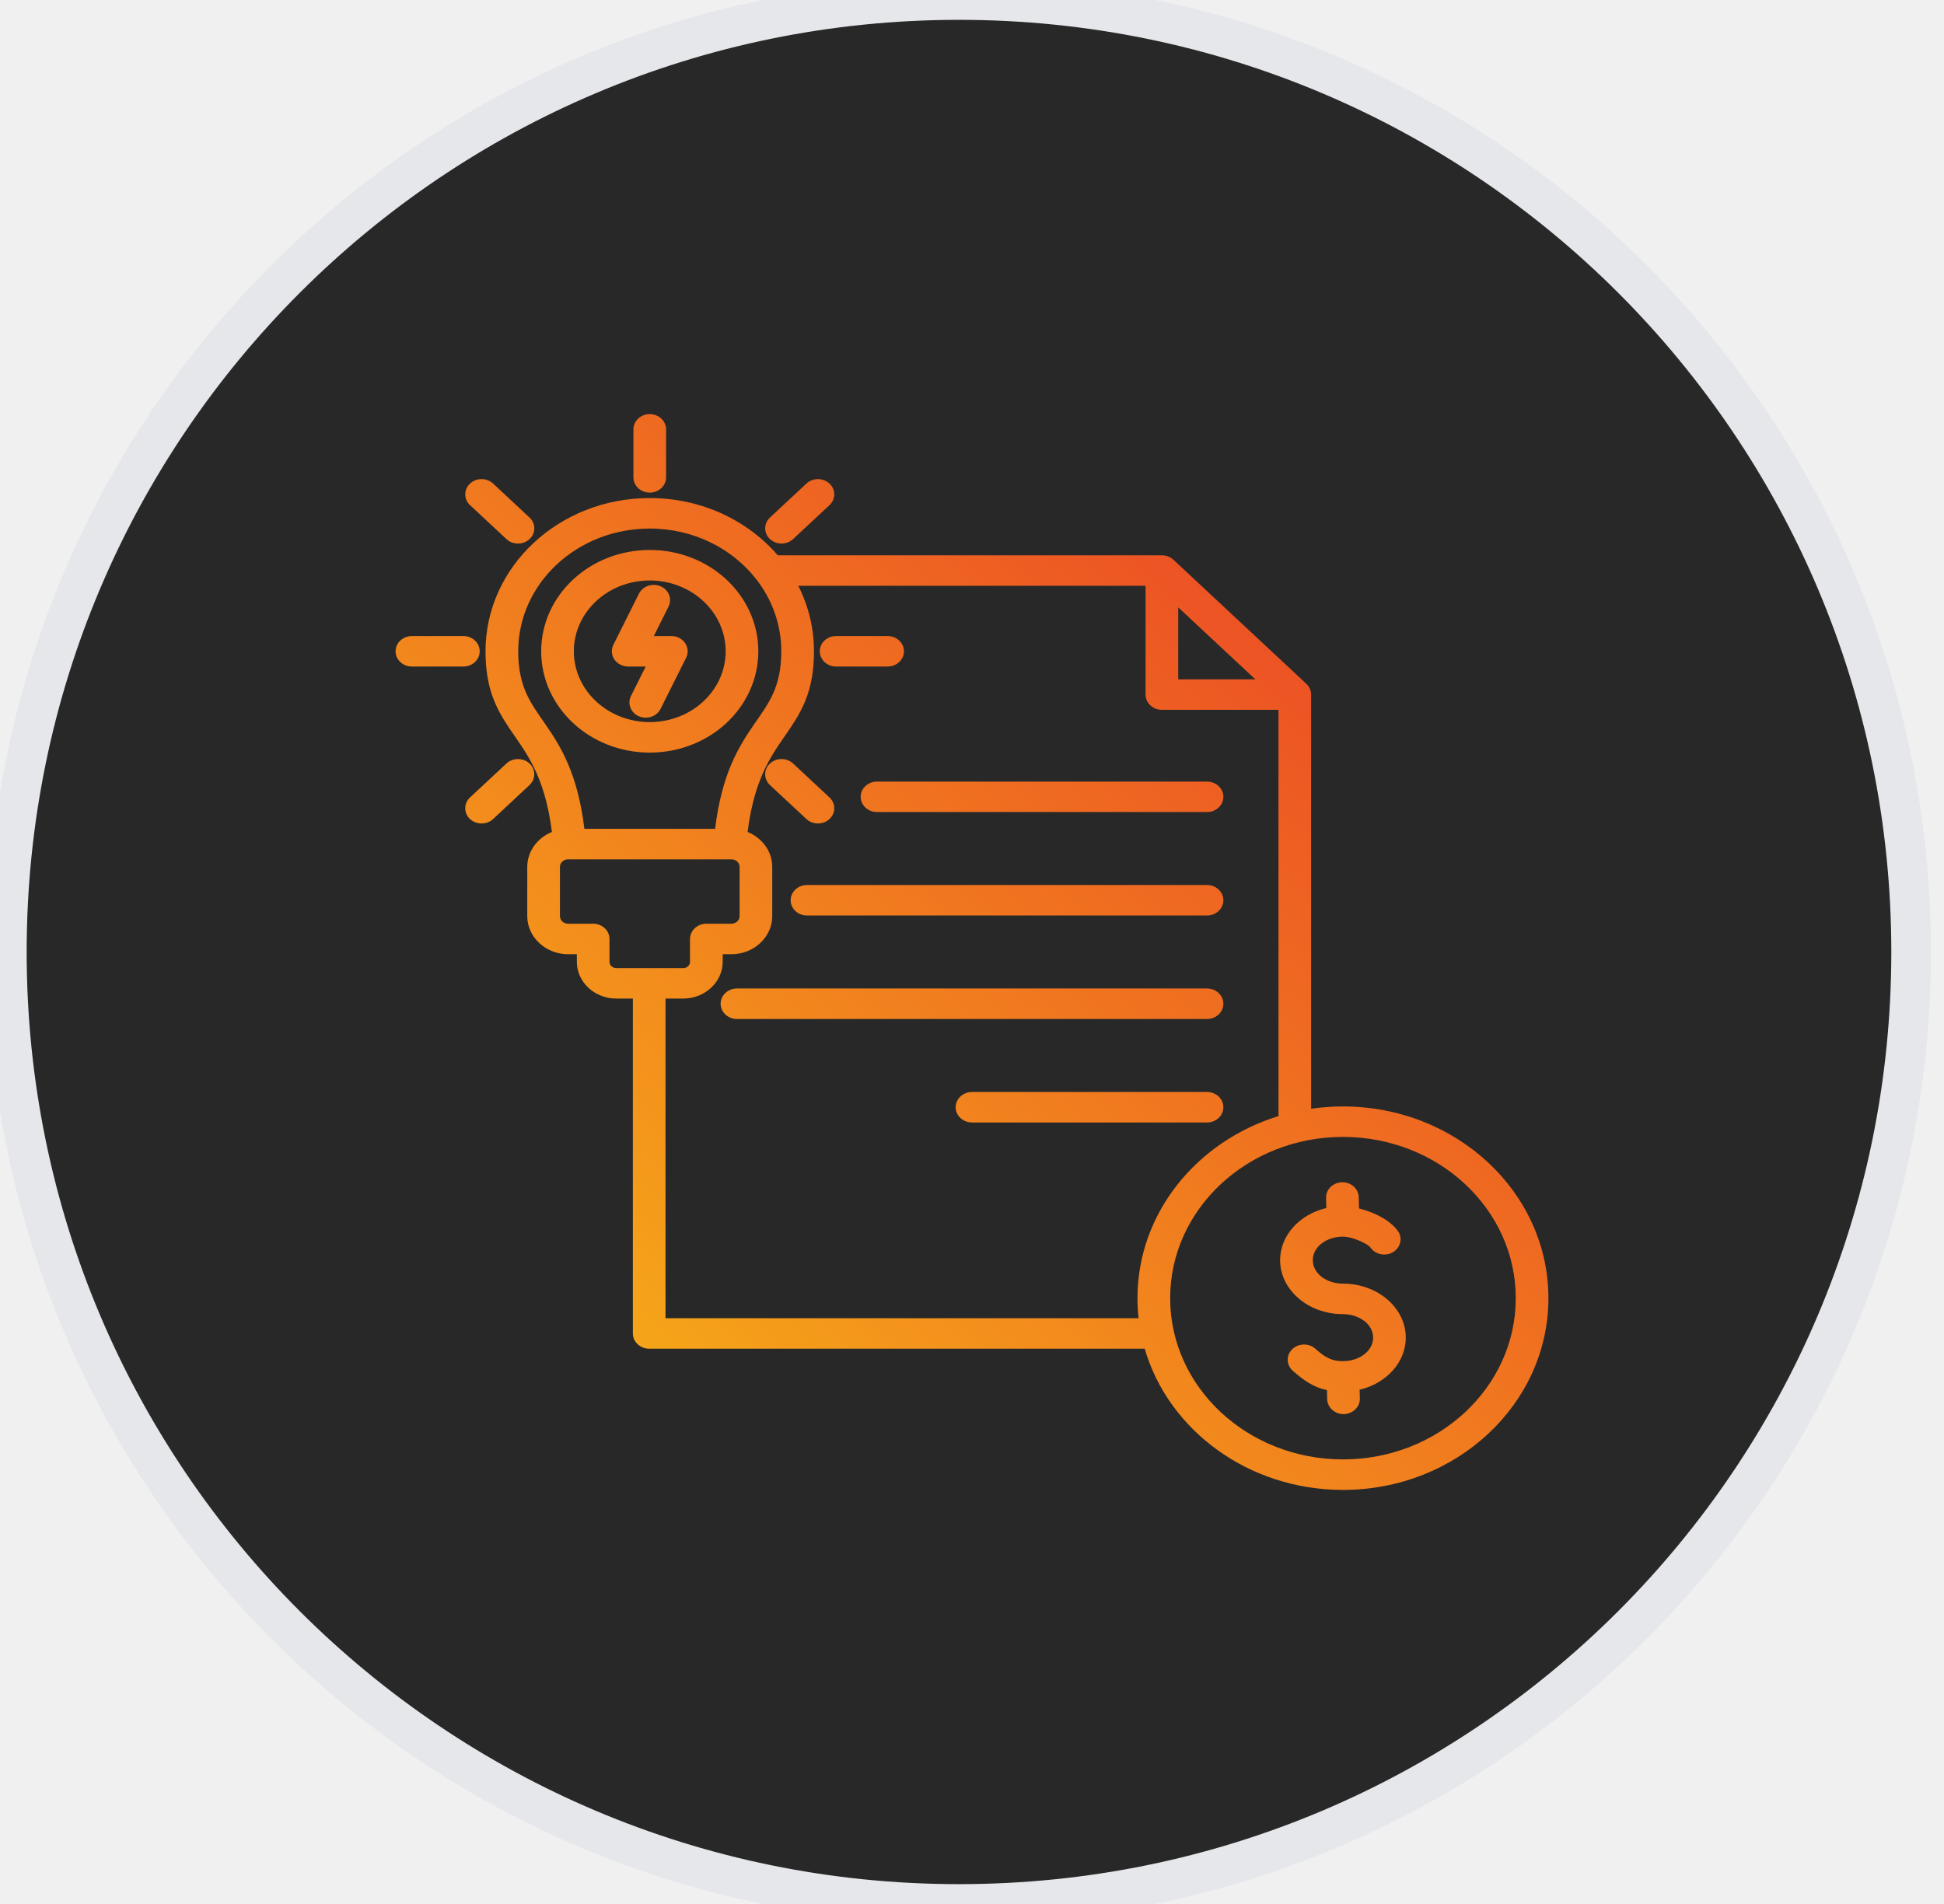
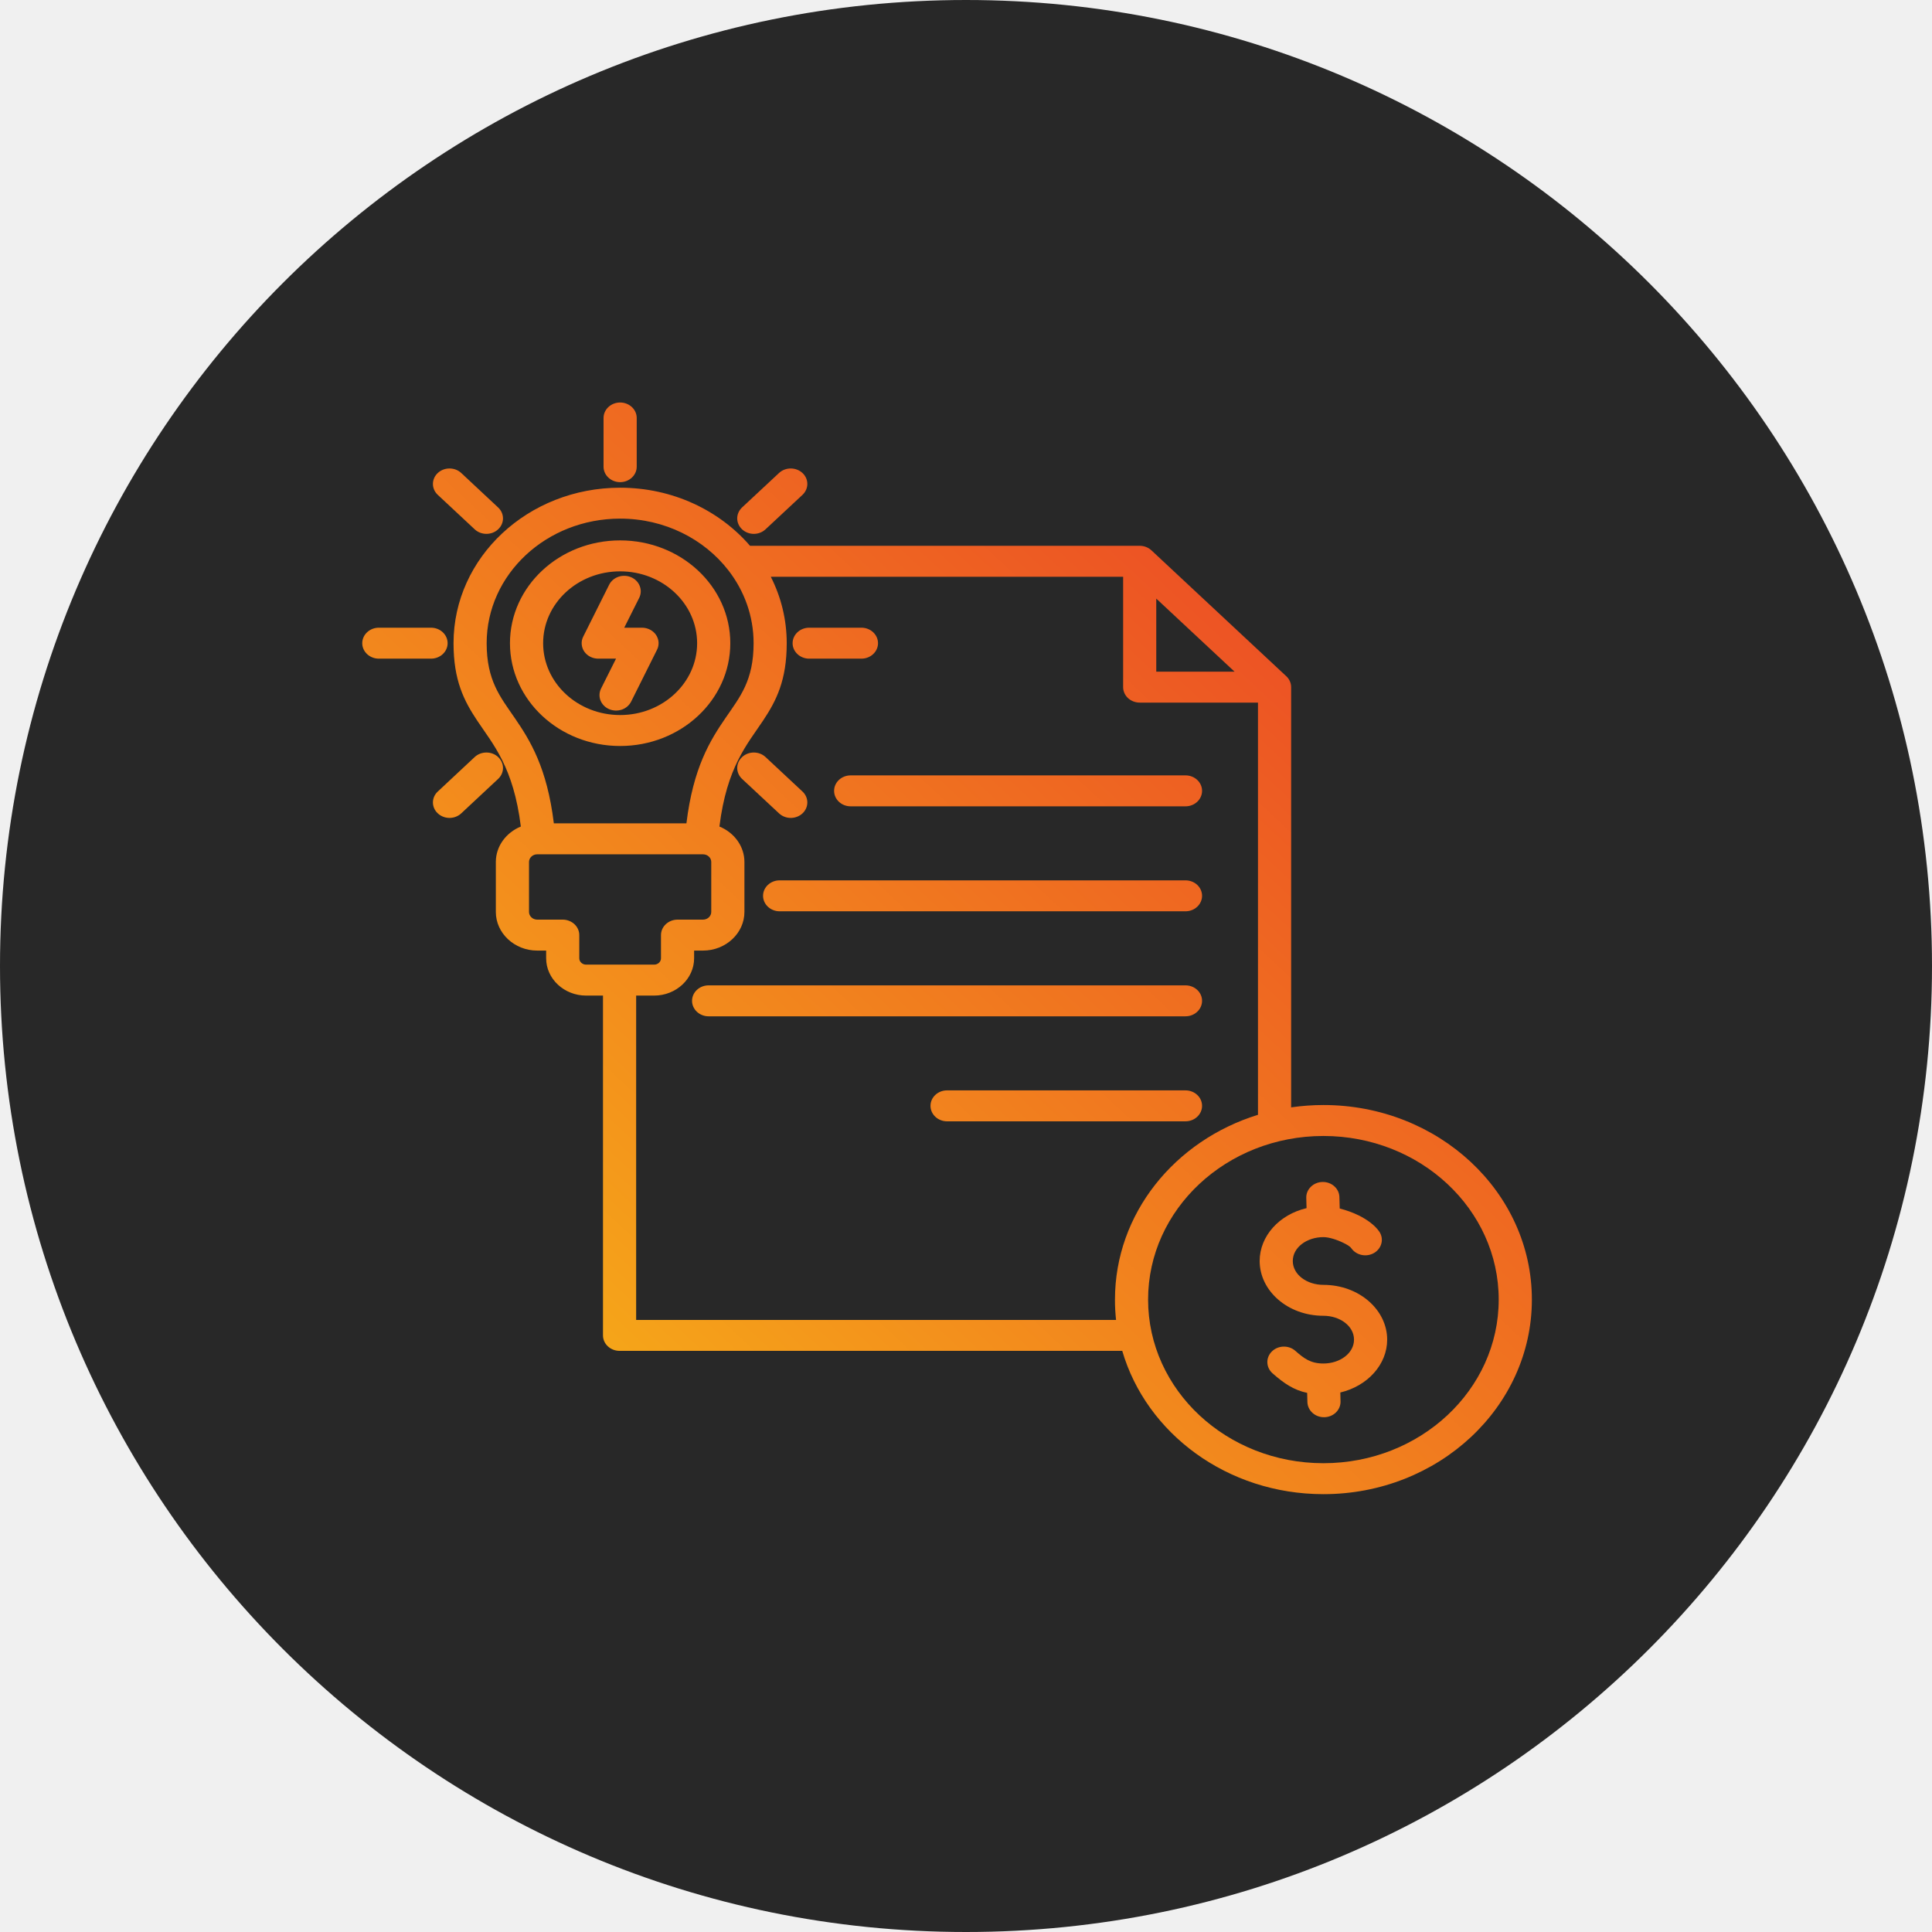
- <svg xmlns="http://www.w3.org/2000/svg" width="49" height="48" viewBox="0 0 49 48" fill="none">
-   <path d="M24.172 0C37.427 0 48.172 10.745 48.172 24C48.172 37.255 37.427 48 24.172 48C10.917 48 0.172 37.255 0.172 24C0.172 10.745 10.917 0 24.172 0Z" fill="#282828" />
-   <path d="M24.172 0C37.427 0 48.172 10.745 48.172 24C48.172 37.255 37.427 48 24.172 48C10.917 48 0.172 37.255 0.172 24C0.172 10.745 10.917 0 24.172 0Z" stroke="#E5E7EB" />
-   <g clip-path="url(#clip0_1100_122)">
-     <path fill-rule="evenodd" clip-rule="evenodd" d="M13.911 20.974C13.727 19.495 13.218 18.93 12.828 18.344C12.498 17.849 12.238 17.342 12.238 16.419C12.238 14.286 14.091 12.556 16.378 12.556C17.682 12.556 18.846 13.119 19.604 13.999H29.286C29.396 13.999 29.5 14.04 29.578 14.112L32.928 17.239C32.966 17.275 32.996 17.317 33.017 17.364C33.038 17.41 33.048 17.46 33.048 17.511V27.951C33.314 27.913 33.582 27.894 33.85 27.894C36.711 27.894 39.029 30.058 39.029 32.728C39.029 35.397 36.711 37.561 33.85 37.561C31.462 37.561 29.451 36.053 28.853 34.001H16.364C16.254 34.001 16.15 33.961 16.072 33.888C15.995 33.816 15.952 33.719 15.952 33.617V25.174H15.533C14.986 25.174 14.54 24.757 14.54 24.248V24.056H14.318C13.753 24.056 13.29 23.624 13.29 23.096V21.855C13.29 21.462 13.547 21.122 13.911 20.974ZM20.121 14.768C20.375 15.269 20.517 15.829 20.517 16.419C20.517 17.342 20.257 17.849 19.927 18.344C19.537 18.93 19.028 19.495 18.844 20.974C19.209 21.123 19.465 21.462 19.465 21.855V23.096C19.465 23.624 19.003 24.056 18.437 24.056H18.216V24.248C18.216 24.757 17.769 25.174 17.223 25.174H16.775V33.232H28.699C28.68 33.065 28.671 32.896 28.671 32.728C28.671 30.588 30.161 28.773 32.225 28.137V17.895H29.286C29.177 17.895 29.072 17.855 28.995 17.782C28.918 17.71 28.875 17.613 28.875 17.511V14.768H20.121ZM18.025 20.895C18.193 19.513 18.613 18.835 19.001 18.27C19.356 17.752 19.693 17.349 19.693 16.419C19.693 15.743 19.461 15.118 19.067 14.609C18.465 13.831 17.484 13.325 16.378 13.325C14.546 13.325 13.062 14.71 13.062 16.419C13.062 17.349 13.399 17.752 13.755 18.27C14.143 18.835 14.562 19.513 14.73 20.895H18.025ZM31.642 17.126L29.698 15.312V17.126H31.642ZM33.85 28.662C31.445 28.662 29.495 30.483 29.495 32.728C29.495 34.973 31.445 36.792 33.85 36.792C36.256 36.792 38.206 34.973 38.206 32.728C38.206 30.483 36.256 28.662 33.85 28.662ZM33.431 30.455L33.425 30.199C33.422 30.097 33.463 29.998 33.538 29.924C33.614 29.851 33.717 29.808 33.826 29.805C33.935 29.803 34.041 29.841 34.12 29.911C34.199 29.982 34.245 30.078 34.248 30.18L34.255 30.465C34.414 30.505 34.581 30.564 34.731 30.638C34.951 30.746 35.133 30.889 35.234 31.032C35.294 31.117 35.316 31.221 35.294 31.321C35.271 31.421 35.208 31.508 35.117 31.564C35.025 31.62 34.914 31.64 34.807 31.619C34.7 31.599 34.606 31.539 34.546 31.454C34.508 31.4 34.429 31.358 34.346 31.317C34.181 31.236 33.985 31.176 33.85 31.176C33.442 31.176 33.09 31.428 33.09 31.769C33.09 32.109 33.442 32.361 33.85 32.361C34.737 32.361 35.434 32.983 35.434 33.722C35.434 34.34 34.948 34.876 34.27 35.035L34.276 35.256C34.279 35.358 34.238 35.457 34.163 35.53C34.087 35.604 33.984 35.647 33.874 35.65C33.765 35.652 33.66 35.614 33.581 35.544C33.501 35.473 33.456 35.377 33.453 35.275L33.447 35.045C33.113 34.974 32.87 34.808 32.587 34.559C32.422 34.414 32.414 34.17 32.57 34.016C32.726 33.862 32.986 33.854 33.152 34C33.368 34.19 33.532 34.315 33.85 34.315C34.258 34.315 34.611 34.062 34.611 33.722C34.611 33.382 34.258 33.13 33.85 33.13C32.963 33.13 32.266 32.508 32.266 31.769C32.266 31.15 32.753 30.614 33.431 30.455ZM16.378 13.865C17.889 13.865 19.114 15.008 19.114 16.419C19.114 17.83 17.889 18.973 16.378 18.973C14.866 18.973 13.641 17.83 13.641 16.419C13.641 15.008 14.866 13.865 16.378 13.865ZM16.378 14.634C15.321 14.634 14.464 15.433 14.464 16.419C14.464 17.406 15.321 18.204 16.378 18.204C17.434 18.204 18.291 17.405 18.291 16.419C18.291 15.433 17.434 14.634 16.378 14.634ZM16.65 17.871C16.604 17.964 16.52 18.035 16.418 18.07C16.315 18.105 16.202 18.1 16.103 18.057C16.004 18.014 15.927 17.936 15.89 17.84C15.853 17.744 15.858 17.639 15.904 17.546L16.275 16.804H15.834C15.764 16.804 15.696 16.787 15.636 16.756C15.575 16.725 15.523 16.68 15.486 16.626C15.449 16.571 15.427 16.509 15.423 16.444C15.418 16.38 15.431 16.315 15.46 16.257L16.105 14.967C16.151 14.875 16.235 14.803 16.337 14.768C16.44 14.734 16.553 14.738 16.652 14.781C16.751 14.824 16.828 14.902 16.865 14.998C16.902 15.094 16.898 15.2 16.851 15.292L16.48 16.035H16.922C16.991 16.035 17.059 16.051 17.12 16.082C17.18 16.113 17.232 16.158 17.269 16.213C17.306 16.267 17.328 16.33 17.333 16.394C17.337 16.459 17.324 16.523 17.295 16.582L16.65 17.871ZM30.424 27.529C30.651 27.529 30.836 27.702 30.836 27.914C30.836 28.126 30.651 28.298 30.424 28.298H24.5C24.273 28.298 24.088 28.126 24.088 27.914C24.088 27.702 24.273 27.529 24.5 27.529H30.424ZM22.373 16.035C22.6 16.035 22.785 16.207 22.785 16.419C22.785 16.631 22.6 16.804 22.373 16.804H21.075C20.847 16.804 20.663 16.631 20.663 16.419C20.663 16.207 20.847 16.035 21.075 16.035H22.373ZM20.908 20.104C20.985 20.176 21.029 20.274 21.029 20.376C21.029 20.478 20.985 20.575 20.908 20.648C20.831 20.72 20.726 20.76 20.617 20.76C20.508 20.76 20.403 20.72 20.326 20.648L19.408 19.792C19.33 19.72 19.287 19.622 19.287 19.52C19.287 19.418 19.33 19.32 19.407 19.248C19.485 19.176 19.589 19.136 19.698 19.136C19.808 19.135 19.912 19.176 19.99 19.248L20.908 20.104ZM30.424 19.704C30.651 19.704 30.836 19.876 30.836 20.088C30.836 20.3 30.651 20.472 30.424 20.472H22.105C21.878 20.472 21.694 20.3 21.694 20.088C21.694 19.876 21.878 19.704 22.105 19.704H30.424ZM30.424 24.92C30.651 24.92 30.836 25.093 30.836 25.305C30.836 25.517 30.651 25.689 30.424 25.689H18.576C18.349 25.689 18.164 25.517 18.164 25.305C18.164 25.093 18.349 24.92 18.576 24.92H30.424ZM30.424 22.311C30.651 22.311 30.836 22.484 30.836 22.696C30.836 22.908 30.651 23.08 30.424 23.08H20.341C20.113 23.08 19.929 22.908 19.929 22.696C19.929 22.484 20.113 22.311 20.341 22.311H30.424ZM14.318 21.664C14.264 21.664 14.212 21.684 14.174 21.72C14.135 21.756 14.114 21.804 14.114 21.855V23.096C14.114 23.201 14.205 23.287 14.318 23.287H14.951C15.06 23.287 15.165 23.328 15.242 23.4C15.32 23.472 15.363 23.57 15.363 23.672V24.248C15.363 24.335 15.44 24.406 15.533 24.406H17.223C17.316 24.406 17.392 24.335 17.392 24.248V23.672C17.392 23.57 17.436 23.472 17.513 23.4C17.59 23.328 17.695 23.287 17.804 23.287H18.437C18.491 23.287 18.543 23.267 18.581 23.231C18.62 23.195 18.642 23.147 18.642 23.096V21.855C18.642 21.75 18.549 21.664 18.437 21.664H14.318ZM15.966 10.824C15.966 10.612 16.15 10.44 16.378 10.44C16.605 10.44 16.789 10.612 16.789 10.824V12.035C16.789 12.247 16.605 12.419 16.378 12.419C16.15 12.419 15.966 12.247 15.966 12.035V10.824ZM20.326 12.191C20.403 12.119 20.508 12.078 20.617 12.078C20.726 12.079 20.831 12.119 20.908 12.191C20.985 12.263 21.029 12.361 21.029 12.463C21.029 12.565 20.985 12.662 20.908 12.735L19.99 13.591C19.912 13.663 19.808 13.703 19.698 13.703C19.589 13.703 19.485 13.662 19.407 13.59C19.33 13.518 19.287 13.421 19.287 13.319C19.287 13.217 19.33 13.119 19.408 13.047L20.326 12.191ZM11.847 12.734C11.77 12.662 11.727 12.565 11.727 12.463C11.727 12.361 11.77 12.263 11.847 12.191C11.925 12.119 12.029 12.078 12.138 12.078C12.248 12.078 12.352 12.119 12.43 12.191L13.347 13.047C13.508 13.197 13.508 13.441 13.347 13.591C13.186 13.741 12.925 13.741 12.765 13.591L11.847 12.734ZM10.383 16.804C10.155 16.804 9.971 16.631 9.971 16.419C9.971 16.207 10.155 16.035 10.383 16.035H11.68C11.907 16.035 12.091 16.207 12.091 16.419C12.091 16.631 11.907 16.804 11.68 16.804H10.383ZM12.43 20.648C12.352 20.72 12.248 20.76 12.138 20.76C12.029 20.76 11.925 20.72 11.847 20.648C11.77 20.576 11.727 20.478 11.727 20.376C11.727 20.274 11.77 20.176 11.847 20.104L12.765 19.248C12.842 19.176 12.947 19.136 13.056 19.136C13.165 19.136 13.27 19.176 13.347 19.248C13.424 19.32 13.467 19.418 13.467 19.52C13.467 19.622 13.424 19.719 13.347 19.791L12.43 20.648Z" fill="url(#paint0_linear_1100_122)" />
-   </g>
+ <svg xmlns="http://www.w3.org/2000/svg" width="48" height="48" viewBox="0 0 48 48" fill="none">
+   <path d="M0 24C0 10.745 10.745 0 24 0C37.255 0 48 10.745 48 24C48 37.255 37.255 48 24 48C10.745 48 0 37.255 0 24Z" fill="#282828" />
+   <path fill-rule="evenodd" clip-rule="evenodd" d="M12.94 20.535C12.757 19.055 12.247 18.491 11.857 17.905C11.527 17.41 11.268 16.903 11.268 15.98C11.268 13.847 13.12 12.117 15.407 12.117C16.711 12.117 17.875 12.68 18.634 13.56H28.316C28.425 13.56 28.53 13.601 28.607 13.673L31.957 16.8C31.995 16.835 32.026 16.878 32.046 16.924C32.067 16.971 32.078 17.021 32.078 17.071V27.512C32.343 27.474 32.611 27.454 32.88 27.454C35.74 27.454 38.059 29.619 38.059 32.288C38.059 34.958 35.74 37.122 32.88 37.122C30.491 37.122 28.481 35.613 27.882 33.562H15.393C15.284 33.562 15.179 33.521 15.102 33.449C15.024 33.377 14.981 33.279 14.981 33.177V24.735H14.562C14.015 24.735 13.569 24.318 13.569 23.809V23.617H13.347C12.782 23.617 12.319 23.185 12.319 22.657V21.415C12.319 21.023 12.576 20.683 12.94 20.535ZM19.15 14.329C19.404 14.829 19.546 15.389 19.546 15.98C19.546 16.903 19.287 17.41 18.957 17.905C18.567 18.491 18.057 19.055 17.874 20.535C18.238 20.683 18.495 21.023 18.495 21.415V22.657C18.495 23.185 18.032 23.617 17.466 23.617H17.245V23.809C17.245 24.318 16.798 24.735 16.252 24.735H15.805V32.793H27.728C27.71 32.625 27.7 32.457 27.701 32.288C27.701 30.148 29.19 28.334 31.254 27.697V17.456H28.316C28.206 17.456 28.102 17.415 28.024 17.343C27.947 17.271 27.904 17.173 27.904 17.071V14.329H19.15ZM17.054 20.456C17.222 19.073 17.642 18.396 18.03 17.831C18.386 17.312 18.723 16.909 18.723 15.98C18.723 15.304 18.491 14.678 18.096 14.169C17.494 13.392 16.514 12.885 15.407 12.885C13.575 12.885 12.091 14.271 12.091 15.98C12.091 16.909 12.428 17.312 12.784 17.831C13.172 18.396 13.592 19.073 13.76 20.456H17.054ZM30.672 16.687L28.727 14.872V16.687H30.672ZM32.88 28.223C30.474 28.223 28.524 30.043 28.524 32.288C28.524 34.533 30.474 36.353 32.88 36.353C35.285 36.353 37.235 34.533 37.235 32.288C37.235 30.043 35.285 28.223 32.88 28.223ZM32.461 30.016L32.454 29.759C32.451 29.657 32.492 29.559 32.568 29.485C32.643 29.411 32.746 29.368 32.856 29.366C32.965 29.363 33.071 29.401 33.15 29.472C33.229 29.542 33.275 29.639 33.277 29.741L33.285 30.025C33.443 30.065 33.61 30.124 33.76 30.198C33.98 30.307 34.163 30.449 34.264 30.593C34.324 30.678 34.345 30.782 34.323 30.881C34.301 30.981 34.237 31.069 34.146 31.125C34.054 31.181 33.943 31.201 33.836 31.18C33.729 31.159 33.636 31.1 33.575 31.015C33.537 30.96 33.458 30.919 33.375 30.878C33.211 30.797 33.014 30.736 32.88 30.736C32.471 30.736 32.119 30.989 32.119 31.329C32.119 31.669 32.471 31.922 32.88 31.922C33.767 31.922 34.464 32.544 34.464 33.283C34.464 33.9 33.977 34.436 33.3 34.596L33.305 34.817C33.308 34.918 33.267 35.017 33.192 35.091C33.117 35.165 33.013 35.208 32.904 35.21C32.795 35.213 32.689 35.175 32.61 35.104C32.531 35.034 32.485 34.937 32.482 34.835L32.476 34.606C32.142 34.535 31.899 34.369 31.616 34.12C31.451 33.974 31.443 33.731 31.599 33.577C31.755 33.422 32.016 33.415 32.181 33.56C32.397 33.75 32.561 33.876 32.88 33.876C33.288 33.876 33.64 33.623 33.64 33.283C33.64 32.943 33.288 32.69 32.88 32.69C31.992 32.69 31.296 32.069 31.296 31.329C31.296 30.711 31.782 30.175 32.461 30.016ZM15.407 13.426C16.918 13.426 18.144 14.569 18.144 15.98C18.144 17.391 16.918 18.534 15.407 18.534C13.896 18.534 12.67 17.391 12.67 15.98C12.67 14.569 13.896 13.426 15.407 13.426ZM15.407 14.195C14.351 14.195 13.494 14.993 13.494 15.98C13.494 16.966 14.351 17.765 15.407 17.765C16.463 17.765 17.32 16.966 17.32 15.98C17.32 14.994 16.463 14.195 15.407 14.195ZM15.68 17.432C15.633 17.524 15.55 17.596 15.447 17.631C15.344 17.665 15.231 17.661 15.132 17.618C15.033 17.575 14.957 17.497 14.919 17.401C14.882 17.305 14.887 17.199 14.933 17.107L15.305 16.364H14.863C14.794 16.364 14.726 16.348 14.665 16.317C14.604 16.286 14.553 16.241 14.515 16.186C14.478 16.132 14.457 16.069 14.452 16.005C14.447 15.94 14.46 15.876 14.49 15.817L15.134 14.528C15.181 14.435 15.264 14.364 15.367 14.329C15.469 14.294 15.583 14.299 15.682 14.342C15.781 14.385 15.857 14.463 15.894 14.559C15.932 14.655 15.927 14.76 15.881 14.853L15.509 15.595H15.951C16.02 15.595 16.088 15.612 16.149 15.643C16.21 15.674 16.261 15.719 16.298 15.773C16.335 15.828 16.357 15.89 16.362 15.955C16.366 16.019 16.354 16.084 16.324 16.142L15.68 17.432ZM29.453 27.09C29.681 27.09 29.865 27.262 29.865 27.474C29.865 27.686 29.681 27.859 29.453 27.859H23.529C23.302 27.859 23.118 27.686 23.118 27.474C23.118 27.262 23.302 27.09 23.529 27.09H29.453ZM21.402 15.595C21.629 15.595 21.814 15.768 21.814 15.98C21.814 16.192 21.629 16.364 21.402 16.364H20.104C19.877 16.364 19.692 16.192 19.692 15.98C19.692 15.768 19.877 15.595 20.104 15.595H21.402ZM19.937 19.665C20.014 19.737 20.058 19.834 20.058 19.936C20.058 20.038 20.015 20.136 19.938 20.208C19.86 20.28 19.756 20.321 19.646 20.321C19.537 20.321 19.432 20.28 19.355 20.208L18.437 19.352C18.36 19.28 18.316 19.182 18.316 19.08C18.316 18.979 18.36 18.881 18.437 18.809C18.514 18.737 18.619 18.696 18.728 18.696C18.837 18.696 18.942 18.736 19.019 18.808L19.937 19.665ZM29.453 19.264C29.681 19.264 29.865 19.436 29.865 19.648C29.865 19.861 29.681 20.033 29.453 20.033H21.135C20.907 20.033 20.723 19.861 20.723 19.648C20.723 19.436 20.907 19.264 21.135 19.264H29.453ZM29.453 24.481C29.681 24.481 29.865 24.653 29.865 24.865C29.865 25.077 29.681 25.25 29.453 25.25H17.605C17.378 25.25 17.194 25.077 17.194 24.865C17.194 24.653 17.378 24.481 17.605 24.481H29.453ZM29.453 21.872C29.681 21.872 29.865 22.044 29.865 22.256C29.865 22.468 29.681 22.641 29.453 22.641H19.37C19.143 22.641 18.958 22.468 18.958 22.256C18.958 22.044 19.143 21.872 19.37 21.872H29.453ZM13.347 21.225C13.293 21.225 13.241 21.245 13.203 21.281C13.165 21.316 13.143 21.365 13.143 21.415V22.657C13.143 22.762 13.235 22.848 13.347 22.848H13.981C14.09 22.848 14.194 22.889 14.272 22.961C14.349 23.033 14.392 23.13 14.392 23.232V23.809C14.392 23.896 14.469 23.966 14.562 23.966H16.252C16.345 23.966 16.422 23.896 16.422 23.809V23.232C16.422 23.13 16.465 23.033 16.542 22.961C16.619 22.889 16.724 22.848 16.833 22.848H17.466C17.52 22.848 17.572 22.828 17.611 22.792C17.649 22.756 17.671 22.707 17.671 22.657V21.415C17.671 21.31 17.579 21.225 17.466 21.225H13.347ZM14.995 10.384C14.995 10.172 15.18 10 15.407 10C15.634 10 15.819 10.172 15.819 10.384V11.595C15.819 11.807 15.634 11.979 15.407 11.979C15.18 11.979 14.995 11.807 14.995 11.595V10.384ZM19.355 11.751C19.432 11.679 19.537 11.639 19.646 11.639C19.756 11.639 19.86 11.68 19.938 11.752C20.015 11.824 20.058 11.921 20.058 12.023C20.058 12.125 20.014 12.223 19.937 12.295L19.019 13.151C18.942 13.223 18.837 13.264 18.728 13.264C18.619 13.264 18.514 13.223 18.437 13.151C18.36 13.079 18.316 12.981 18.316 12.879C18.316 12.777 18.36 12.68 18.437 12.607L19.355 11.751ZM10.877 12.295C10.799 12.223 10.756 12.125 10.756 12.023C10.756 11.921 10.799 11.823 10.877 11.751C10.954 11.679 11.059 11.639 11.168 11.639C11.277 11.639 11.382 11.679 11.459 11.751L12.376 12.608C12.537 12.758 12.537 13.001 12.376 13.151C12.216 13.301 11.954 13.301 11.794 13.151L10.877 12.295ZM9.412 16.364C9.185 16.364 9 16.192 9 15.98C9 15.768 9.185 15.595 9.412 15.595H10.709C10.936 15.595 11.121 15.768 11.121 15.98C11.121 16.192 10.936 16.364 10.709 16.364H9.412ZM11.459 20.208C11.382 20.28 11.277 20.321 11.168 20.321C11.059 20.321 10.954 20.28 10.877 20.208C10.799 20.136 10.756 20.038 10.756 19.936C10.756 19.834 10.799 19.737 10.877 19.665L11.794 18.808C11.871 18.736 11.976 18.696 12.085 18.696C12.194 18.696 12.299 18.736 12.376 18.808C12.453 18.881 12.497 18.978 12.497 19.08C12.497 19.182 12.453 19.28 12.376 19.352L11.459 20.208Z" fill="url(#paint0_linear_1186_123)" />
  <defs>
-     <linearGradient id="paint0_linear_1100_122" x1="39.029" y1="10.44" x2="11.972" y2="39.429" gradientUnits="userSpaceOnUse">
+     <linearGradient id="paint0_linear_1186_123" x1="38.059" y1="10" x2="11.002" y2="38.99" gradientUnits="userSpaceOnUse">
      <stop stop-color="#E93528" />
      <stop offset="1" stop-color="#F8BC16" />
    </linearGradient>
-     <clipPath id="clip0_1100_122">
-       <rect width="30" height="28" fill="white" transform="translate(9.5 10)" />
-     </clipPath>
  </defs>
</svg>
